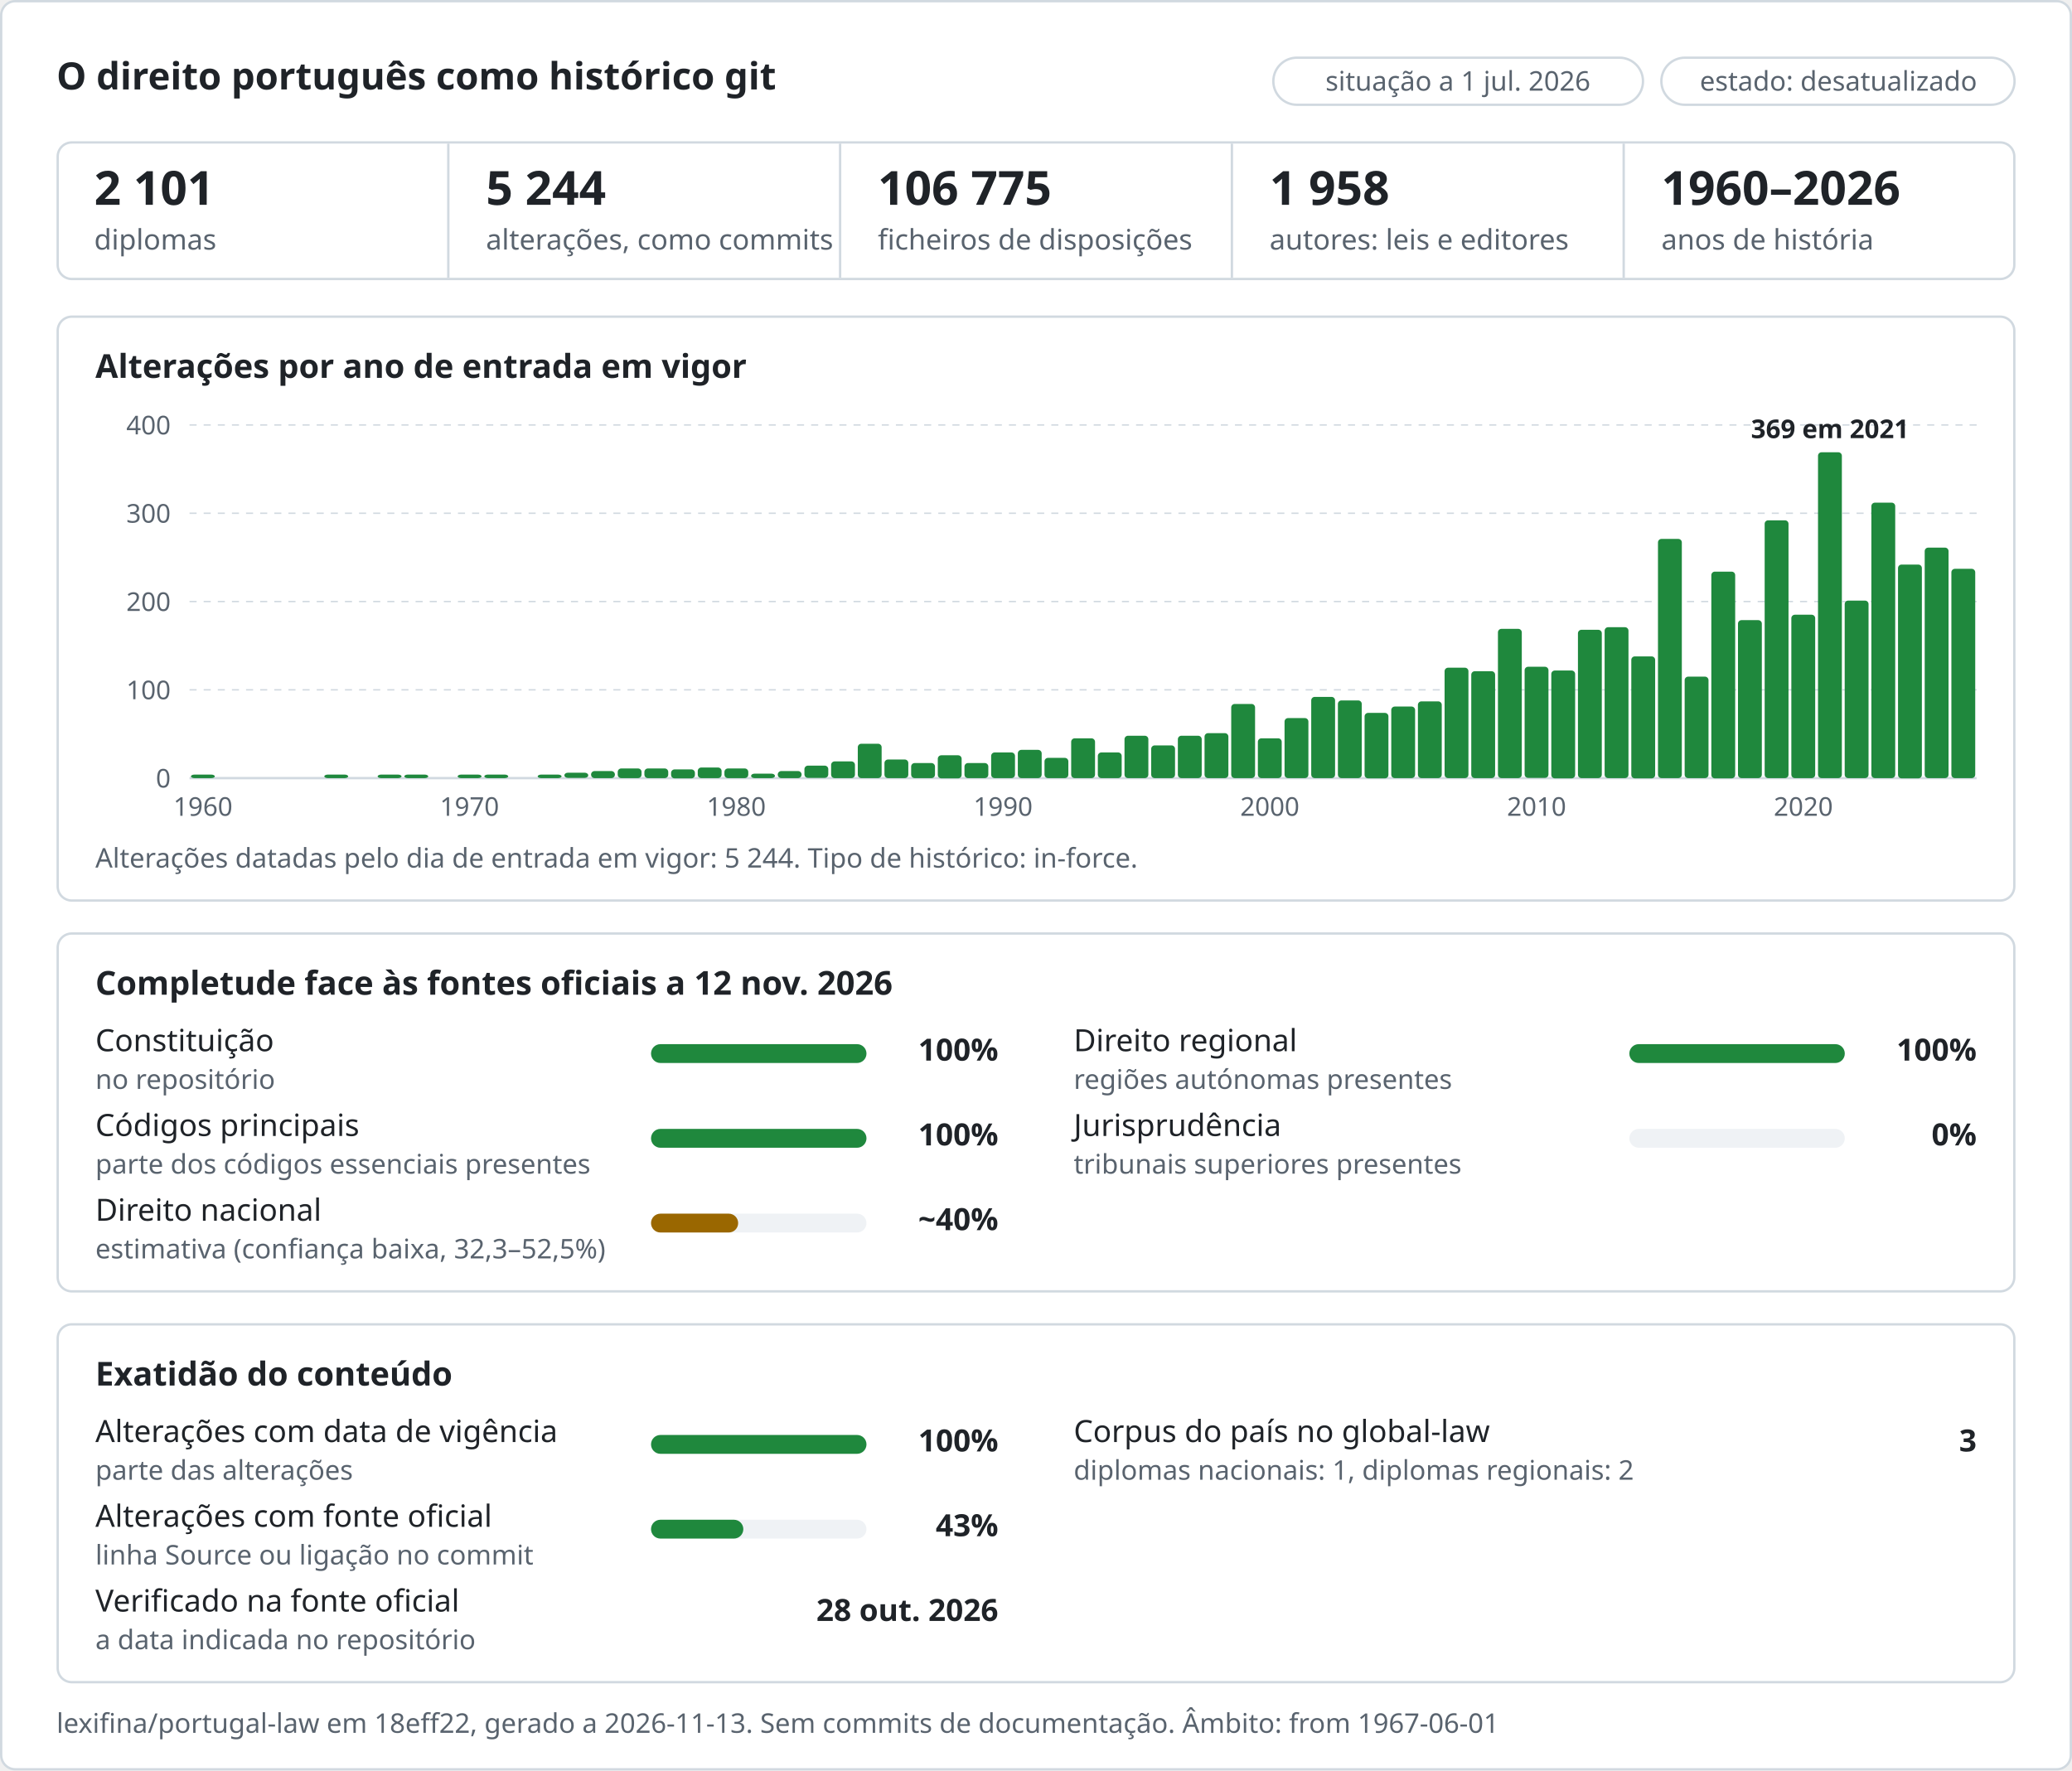
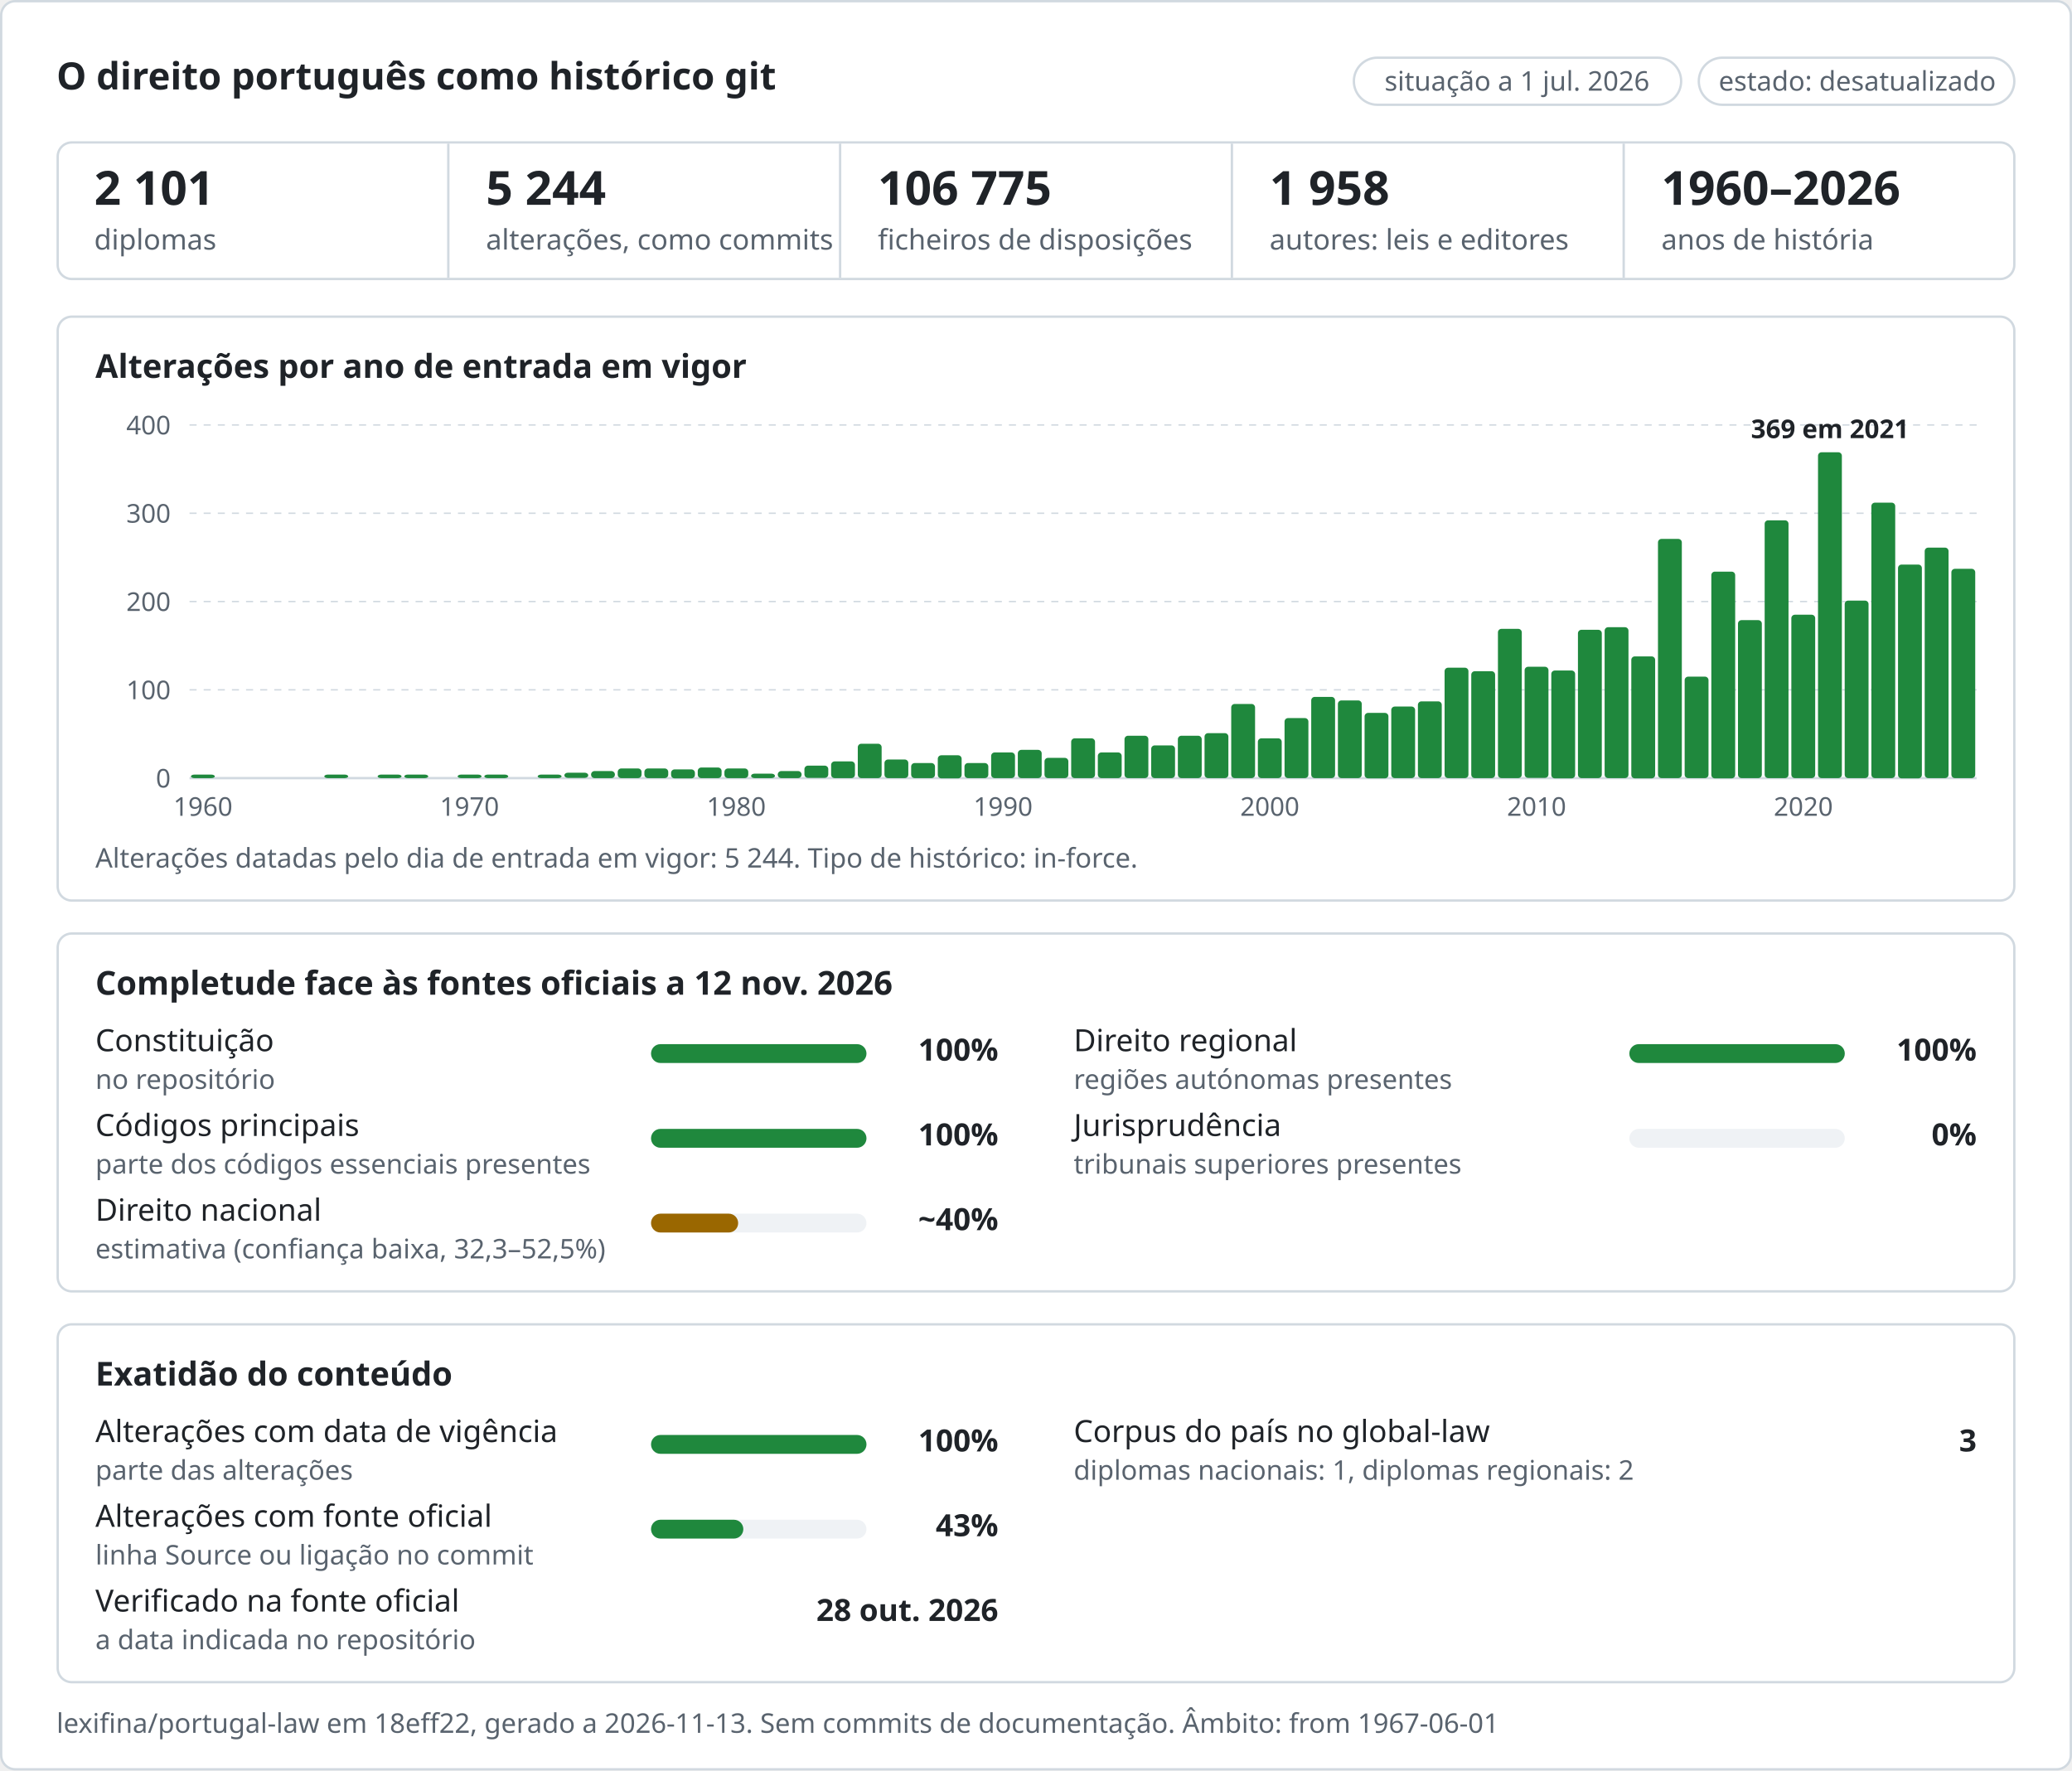
<svg xmlns="http://www.w3.org/2000/svg" width="880" height="752" viewBox="0 0 880 752" font-family="-apple-system,BlinkMacSystemFont,Segoe UI,Noto Sans,Helvetica,Arial,sans-serif">
  <rect x="0.5" y="0.5" width="879" height="751" rx="6" fill="#ffffff" stroke="#d1d9e0" />
  <text x="24" y="38" font-size="16" font-weight="600" fill="#1f2328">O direito português como histórico git</text>
-   <rect x="540.8" y="24.5" width="157" height="20" rx="10" fill="none" stroke="#d1d9e0" />
-   <text x="619.2" y="38.5" font-size="11.5" font-weight="500" text-anchor="middle" fill="#59636e">situação a 1 jul. 2026</text>
-   <rect x="705.6" y="24.5" width="150" height="20" rx="10" fill="none" stroke="#d1d9e0" />
-   <text x="780.8" y="38.5" font-size="11.5" font-weight="500" text-anchor="middle" fill="#59636e">estado: desatualizado</text>
+   <rect x="575.0" y="24.5" width="139" height="20" rx="10" fill="none" stroke="#d1d9e0" />
+   <text x="644.3" y="38.5" font-size="11.5" font-weight="500" text-anchor="middle" fill="#59636e">situação a 1 jul. 2026</text>
+   <rect x="721.5" y="24.5" width="134" height="20" rx="10" fill="none" stroke="#d1d9e0" />
+   <text x="788.8" y="38.5" font-size="11.5" font-weight="500" text-anchor="middle" fill="#59636e">estado: desatualizado</text>
  <rect x="24.5" y="60.5" width="831" height="58" rx="6" fill="#ffffff" stroke="#d1d9e0" />
  <text x="40.0" y="87" font-size="20" font-weight="600" fill="#1f2328">2 101</text>
  <text x="40.0" y="106" font-size="12" fill="#59636e">diplomas</text>
  <line x1="190.4" y1="61" x2="190.4" y2="118" stroke="#d1d9e0" />
  <text x="206.4" y="87" font-size="20" font-weight="600" fill="#1f2328">5 244</text>
  <text x="206.4" y="106" font-size="12" fill="#59636e">alterações, como commits</text>
  <line x1="356.8" y1="61" x2="356.8" y2="118" stroke="#d1d9e0" />
  <text x="372.8" y="87" font-size="20" font-weight="600" fill="#1f2328">106 775</text>
  <text x="372.8" y="106" font-size="12" fill="#59636e">ficheiros de disposições</text>
  <line x1="523.2" y1="61" x2="523.2" y2="118" stroke="#d1d9e0" />
  <text x="539.2" y="87" font-size="20" font-weight="600" fill="#1f2328">1 958</text>
  <text x="539.2" y="106" font-size="12" fill="#59636e">autores: leis e editores</text>
  <line x1="689.6" y1="61" x2="689.6" y2="118" stroke="#d1d9e0" />
  <text x="705.6" y="87" font-size="20" font-weight="600" fill="#1f2328">1960–2026</text>
  <text x="705.6" y="106" font-size="12" fill="#59636e">anos de história</text>
  <rect x="24.5" y="134.5" width="831" height="248" rx="6" fill="#ffffff" stroke="#d1d9e0" />
  <text x="40.5" y="160.5" font-size="14" font-weight="600" fill="#1f2328">Alterações por ano de entrada em vigor</text>
  <line x1="80.5" y1="330.5" x2="839.5" y2="330.5" stroke="#d1d9e0" stroke-width="1" />
  <text x="72.5" y="334.5" font-size="11" text-anchor="end" fill="#59636e">0</text>
  <line x1="80.5" y1="293.0" x2="839.5" y2="293.0" stroke="#d1d9e0" stroke-width="0.6" stroke-dasharray="3 3" />
  <text x="72.5" y="297.0" font-size="11" text-anchor="end" fill="#59636e">100</text>
  <line x1="80.5" y1="255.5" x2="839.5" y2="255.5" stroke="#d1d9e0" stroke-width="0.6" stroke-dasharray="3 3" />
  <text x="72.5" y="259.5" font-size="11" text-anchor="end" fill="#59636e">200</text>
  <line x1="80.5" y1="218.0" x2="839.5" y2="218.0" stroke="#d1d9e0" stroke-width="0.6" stroke-dasharray="3 3" />
  <text x="72.5" y="222.0" font-size="11" text-anchor="end" fill="#59636e">300</text>
  <line x1="80.5" y1="180.5" x2="839.5" y2="180.5" stroke="#d1d9e0" stroke-width="0.6" stroke-dasharray="3 3" />
  <text x="72.5" y="184.5" font-size="11" text-anchor="end" fill="#59636e">400</text>
  <rect x="81.10" y="329.0" width="10.13" height="1.5" rx="1.5" fill="#1f883d" />
  <text x="86.2" y="346.5" font-size="11" text-anchor="middle" fill="#59636e">1960</text>
  <rect x="137.74" y="329.0" width="10.13" height="1.5" rx="1.5" fill="#1f883d" />
  <rect x="160.40" y="329.0" width="10.13" height="1.5" rx="1.5" fill="#1f883d" />
  <rect x="171.73" y="329.0" width="10.13" height="1.5" rx="1.5" fill="#1f883d" />
  <rect x="194.38" y="329.0" width="10.13" height="1.5" rx="1.5" fill="#1f883d" />
  <text x="199.4" y="346.5" font-size="11" text-anchor="middle" fill="#59636e">1970</text>
  <rect x="205.71" y="329.0" width="10.13" height="1.5" rx="1.5" fill="#1f883d" />
  <rect x="228.37" y="329.0" width="10.13" height="1.5" rx="1.5" fill="#1f883d" />
  <rect x="239.70" y="328.2" width="10.13" height="2.2" rx="1.5" fill="#1f883d" />
  <rect x="251.03" y="327.5" width="10.13" height="3.0" rx="1.5" fill="#1f883d" />
  <rect x="262.35" y="326.4" width="10.13" height="4.1" rx="1.5" fill="#1f883d" />
  <rect x="273.68" y="326.4" width="10.13" height="4.1" rx="1.5" fill="#1f883d" />
  <rect x="285.01" y="326.8" width="10.13" height="3.8" rx="1.5" fill="#1f883d" />
  <rect x="296.34" y="326.0" width="10.13" height="4.5" rx="1.5" fill="#1f883d" />
  <rect x="307.67" y="326.4" width="10.13" height="4.1" rx="1.5" fill="#1f883d" />
  <text x="312.7" y="346.5" font-size="11" text-anchor="middle" fill="#59636e">1980</text>
  <rect x="319.00" y="328.6" width="10.13" height="1.9" rx="1.5" fill="#1f883d" />
  <rect x="330.32" y="327.5" width="10.13" height="3.0" rx="1.5" fill="#1f883d" />
  <rect x="341.65" y="325.2" width="10.13" height="5.2" rx="1.5" fill="#1f883d" />
  <rect x="352.98" y="323.4" width="10.13" height="7.1" rx="1.5" fill="#1f883d" />
  <rect x="364.31" y="315.9" width="10.13" height="14.6" rx="1.5" fill="#1f883d" />
  <rect x="375.64" y="322.6" width="10.13" height="7.9" rx="1.5" fill="#1f883d" />
  <rect x="386.97" y="324.1" width="10.13" height="6.4" rx="1.5" fill="#1f883d" />
  <rect x="398.29" y="320.8" width="10.13" height="9.8" rx="1.5" fill="#1f883d" />
  <rect x="409.62" y="324.1" width="10.13" height="6.4" rx="1.5" fill="#1f883d" />
  <rect x="420.95" y="319.6" width="10.13" height="10.9" rx="1.5" fill="#1f883d" />
  <text x="426.0" y="346.5" font-size="11" text-anchor="middle" fill="#59636e">1990</text>
  <rect x="432.28" y="318.5" width="10.13" height="12.0" rx="1.5" fill="#1f883d" />
  <rect x="443.61" y="321.9" width="10.13" height="8.6" rx="1.5" fill="#1f883d" />
  <rect x="454.94" y="313.6" width="10.13" height="16.9" rx="1.5" fill="#1f883d" />
  <rect x="466.26" y="319.6" width="10.13" height="10.9" rx="1.5" fill="#1f883d" />
  <rect x="477.59" y="312.5" width="10.13" height="18.0" rx="1.5" fill="#1f883d" />
  <rect x="488.92" y="316.6" width="10.13" height="13.9" rx="1.5" fill="#1f883d" />
  <rect x="500.25" y="312.5" width="10.13" height="18.0" rx="1.5" fill="#1f883d" />
  <rect x="511.58" y="311.4" width="10.13" height="19.1" rx="1.5" fill="#1f883d" />
  <rect x="522.91" y="299.0" width="10.13" height="31.5" rx="1.5" fill="#1f883d" />
  <rect x="534.23" y="313.6" width="10.13" height="16.9" rx="1.5" fill="#1f883d" />
  <text x="539.3" y="346.5" font-size="11" text-anchor="middle" fill="#59636e">2000</text>
  <rect x="545.56" y="305.0" width="10.13" height="25.5" rx="1.5" fill="#1f883d" />
  <rect x="556.89" y="296.0" width="10.13" height="34.5" rx="1.5" fill="#1f883d" />
  <rect x="568.22" y="297.5" width="10.13" height="33.0" rx="1.5" fill="#1f883d" />
  <rect x="579.55" y="302.8" width="10.13" height="27.8" rx="1.5" fill="#1f883d" />
  <rect x="590.88" y="300.1" width="10.13" height="30.4" rx="1.5" fill="#1f883d" />
  <rect x="602.20" y="297.9" width="10.13" height="32.6" rx="1.5" fill="#1f883d" />
  <rect x="613.53" y="283.6" width="10.13" height="46.9" rx="1.5" fill="#1f883d" />
  <rect x="624.86" y="285.1" width="10.13" height="45.4" rx="1.5" fill="#1f883d" />
  <rect x="636.19" y="267.1" width="10.13" height="63.4" rx="1.5" fill="#1f883d" />
  <rect x="647.52" y="283.2" width="10.13" height="47.2" rx="1.5" fill="#1f883d" />
  <text x="652.6" y="346.5" font-size="11" text-anchor="middle" fill="#59636e">2010</text>
  <rect x="658.85" y="284.8" width="10.13" height="45.8" rx="1.5" fill="#1f883d" />
  <rect x="670.17" y="267.5" width="10.13" height="63.0" rx="1.5" fill="#1f883d" />
  <rect x="681.50" y="266.4" width="10.13" height="64.1" rx="1.5" fill="#1f883d" />
  <rect x="692.83" y="278.8" width="10.13" height="51.8" rx="1.5" fill="#1f883d" />
  <rect x="704.16" y="228.9" width="10.13" height="101.6" rx="1.5" fill="#1f883d" />
  <rect x="715.49" y="287.4" width="10.13" height="43.1" rx="1.5" fill="#1f883d" />
  <rect x="726.82" y="242.8" width="10.13" height="87.8" rx="1.5" fill="#1f883d" />
  <rect x="738.14" y="263.4" width="10.13" height="67.1" rx="1.5" fill="#1f883d" />
  <rect x="749.47" y="221.0" width="10.13" height="109.5" rx="1.5" fill="#1f883d" />
  <rect x="760.80" y="261.1" width="10.13" height="69.4" rx="1.5" fill="#1f883d" />
  <text x="765.9" y="346.5" font-size="11" text-anchor="middle" fill="#59636e">2020</text>
  <rect x="772.13" y="192.1" width="10.13" height="138.4" rx="1.5" fill="#1f883d" />
  <text x="777.2" y="186.1" font-size="11" font-weight="600" text-anchor="middle" fill="#1f2328">369 em 2021</text>
  <rect x="783.46" y="255.1" width="10.13" height="75.4" rx="1.5" fill="#1f883d" />
  <rect x="794.79" y="213.5" width="10.13" height="117.0" rx="1.5" fill="#1f883d" />
  <rect x="806.11" y="239.8" width="10.13" height="90.8" rx="1.5" fill="#1f883d" />
  <rect x="817.44" y="232.6" width="10.13" height="97.9" rx="1.5" fill="#1f883d" />
  <rect x="828.77" y="241.6" width="10.13" height="88.9" rx="1.5" fill="#1f883d" />
  <text x="40.5" y="368.5" font-size="11.5" fill="#59636e">Alterações datadas pelo dia de entrada em vigor: 5 244. Tipo de histórico: in-force.</text>
  <rect x="24.5" y="396.5" width="831" height="152" rx="6" fill="#ffffff" stroke="#d1d9e0" />
  <text x="40.5" y="422.5" font-size="14" font-weight="600" fill="#1f2328">Completude face às fontes oficiais a 12 nov. 2026</text>
  <text x="40.5" y="446.5" font-size="13" fill="#1f2328">Constituição</text>
  <text x="40.5" y="462.5" font-size="11.5" fill="#59636e">no repositório</text>
  <g>
    <rect x="276.5" y="443.5" width="91.5" height="8" rx="4" fill="#eff2f5" />
    <rect x="276.5" y="443.5" width="91.5" height="8" rx="4" fill="#1f883d" />
  </g>
  <text x="424.0" y="450.5" font-size="13" font-weight="600" text-anchor="end" fill="#1f2328">100%</text>
  <text x="40.5" y="482.5" font-size="13" fill="#1f2328">Códigos principais</text>
  <text x="40.5" y="498.5" font-size="11.5" fill="#59636e">parte dos códigos essenciais presentes</text>
  <g>
    <rect x="276.5" y="479.5" width="91.5" height="8" rx="4" fill="#eff2f5" />
    <rect x="276.5" y="479.5" width="91.5" height="8" rx="4" fill="#1f883d" />
  </g>
  <text x="424.0" y="486.5" font-size="13" font-weight="600" text-anchor="end" fill="#1f2328">100%</text>
  <text x="40.5" y="518.5" font-size="13" fill="#1f2328">Direito nacional</text>
  <text x="40.5" y="534.5" font-size="11.5" fill="#59636e">estimativa (confiança baixa, 32,3–52,5%)</text>
  <g>
    <rect x="276.5" y="515.5" width="91.5" height="8" rx="4" fill="#eff2f5" />
    <rect x="276.5" y="515.5" width="37.0" height="8" rx="4" fill="#9a6700" />
  </g>
  <text x="424.0" y="522.5" font-size="13" font-weight="600" text-anchor="end" fill="#1f2328">~40%</text>
  <text x="456.0" y="446.5" font-size="13" fill="#1f2328">Direito regional</text>
  <text x="456.0" y="462.5" font-size="11.5" fill="#59636e">regiões autónomas presentes</text>
  <g>
    <rect x="692.0" y="443.5" width="91.5" height="8" rx="4" fill="#eff2f5" />
    <rect x="692.0" y="443.5" width="91.5" height="8" rx="4" fill="#1f883d" />
  </g>
  <text x="839.5" y="450.5" font-size="13" font-weight="600" text-anchor="end" fill="#1f2328">100%</text>
  <text x="456.0" y="482.5" font-size="13" fill="#1f2328">Jurisprudência</text>
  <text x="456.0" y="498.5" font-size="11.5" fill="#59636e">tribunais superiores presentes</text>
  <g>
    <rect x="692.0" y="479.5" width="91.5" height="8" rx="4" fill="#eff2f5" />
  </g>
  <text x="839.5" y="486.5" font-size="13" font-weight="600" text-anchor="end" fill="#1f2328">0%</text>
  <rect x="24.5" y="562.5" width="831" height="152" rx="6" fill="#ffffff" stroke="#d1d9e0" />
  <text x="40.5" y="588.5" font-size="14" font-weight="600" fill="#1f2328">Exatidão do conteúdo</text>
  <text x="40.5" y="612.5" font-size="13" fill="#1f2328">Alterações com data de vigência</text>
  <text x="40.5" y="628.5" font-size="11.5" fill="#59636e">parte das alterações</text>
  <g>
    <rect x="276.5" y="609.5" width="91.5" height="8" rx="4" fill="#eff2f5" />
    <rect x="276.5" y="609.5" width="91.5" height="8" rx="4" fill="#1f883d" />
  </g>
  <text x="424.0" y="616.5" font-size="13" font-weight="600" text-anchor="end" fill="#1f2328">100%</text>
  <text x="40.5" y="648.5" font-size="13" fill="#1f2328">Alterações com fonte oficial</text>
  <text x="40.5" y="664.5" font-size="11.5" fill="#59636e">linha Source ou ligação no commit</text>
  <g>
    <rect x="276.5" y="645.5" width="91.5" height="8" rx="4" fill="#eff2f5" />
    <rect x="276.5" y="645.5" width="39.2" height="8" rx="4" fill="#1f883d" />
  </g>
  <text x="424.0" y="652.5" font-size="13" font-weight="600" text-anchor="end" fill="#1f2328">43%</text>
  <text x="40.5" y="684.5" font-size="13" fill="#1f2328">Verificado na fonte oficial</text>
  <text x="40.5" y="700.5" font-size="11.5" fill="#59636e">a data indicada no repositório</text>
  <text x="424.0" y="688.5" font-size="13" font-weight="600" text-anchor="end" fill="#1f2328">28 out. 2026</text>
  <text x="456.0" y="612.5" font-size="13" fill="#1f2328">Corpus do país no global-law</text>
  <text x="456.0" y="628.5" font-size="11.5" fill="#59636e">diplomas nacionais: 1, diplomas regionais: 2</text>
  <text x="839.5" y="616.5" font-size="13" font-weight="600" text-anchor="end" fill="#1f2328">3</text>
  <text x="24" y="736" font-size="11.5" fill="#59636e">lexifina/portugal-law em 18eff22, gerado a 2026-11-13. Sem commits de documentação. Âmbito: from 1967-06-01</text>
</svg>
